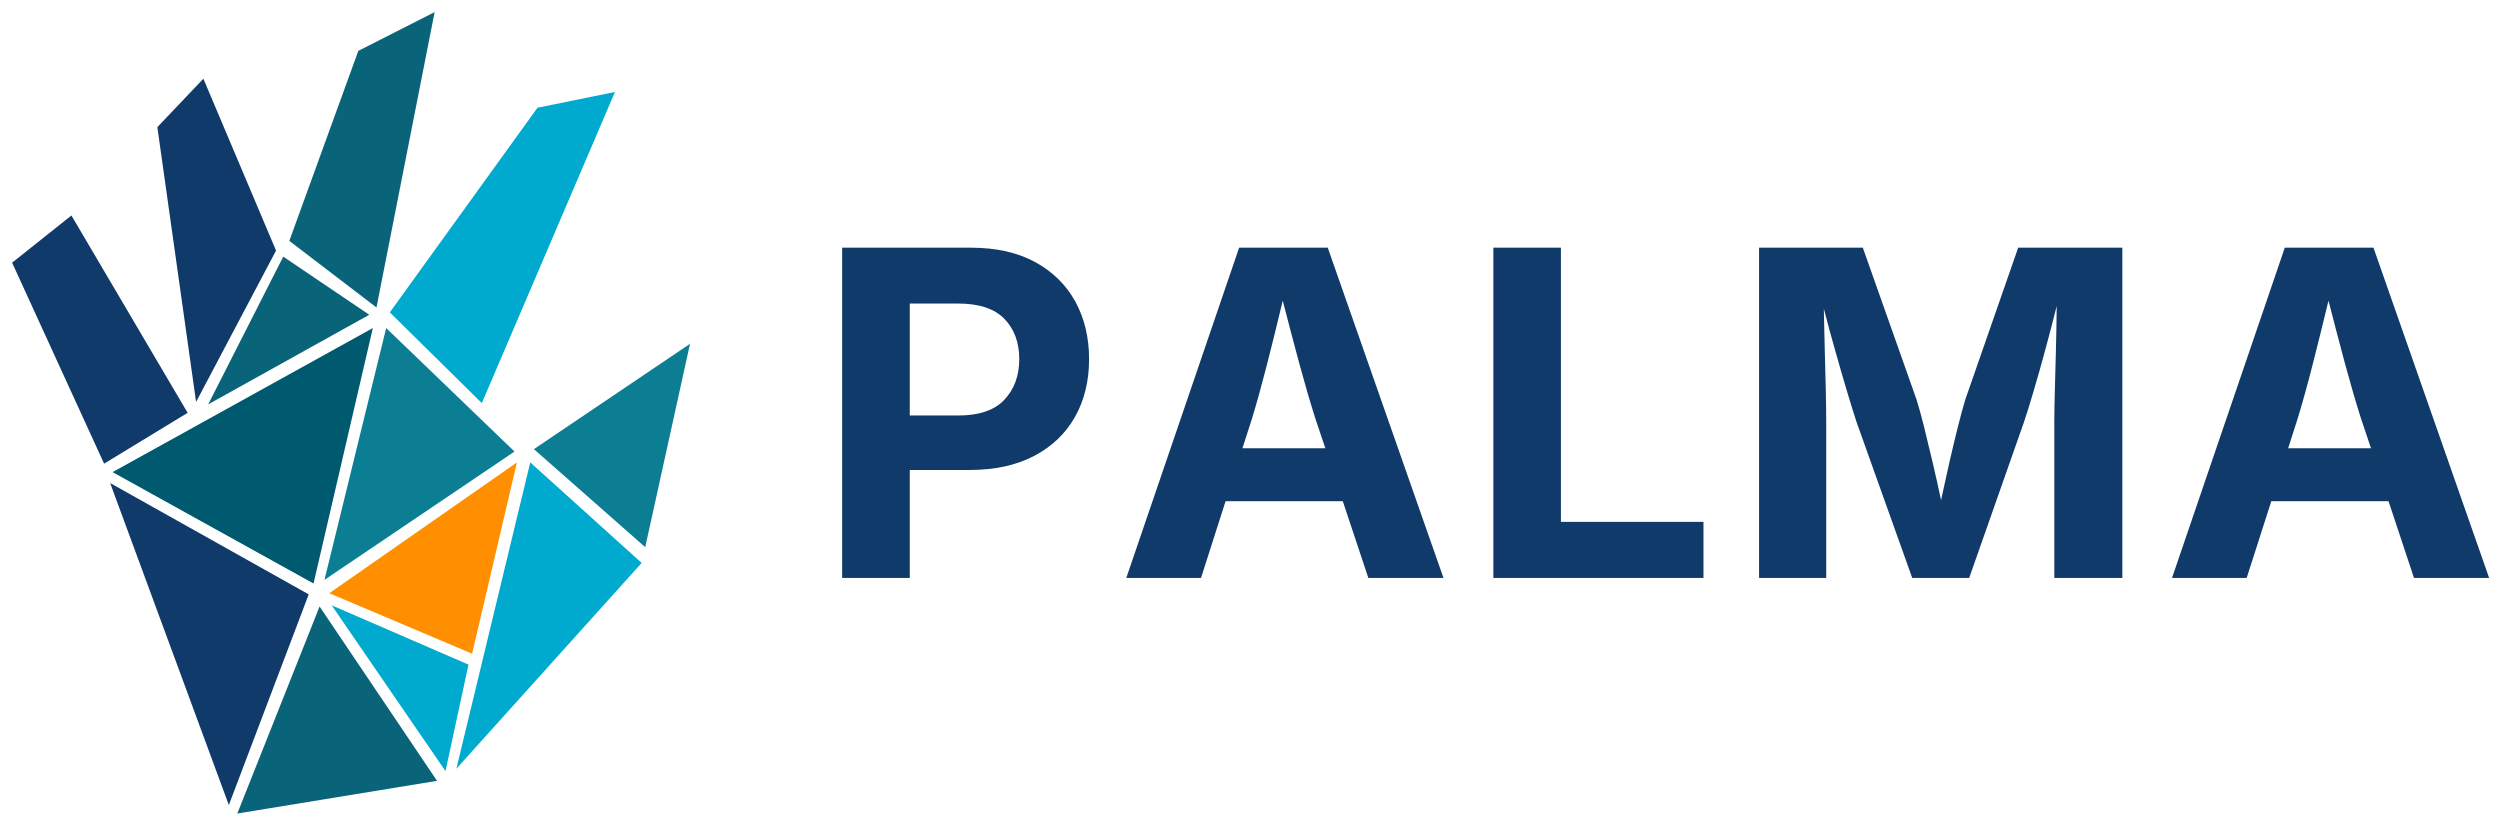
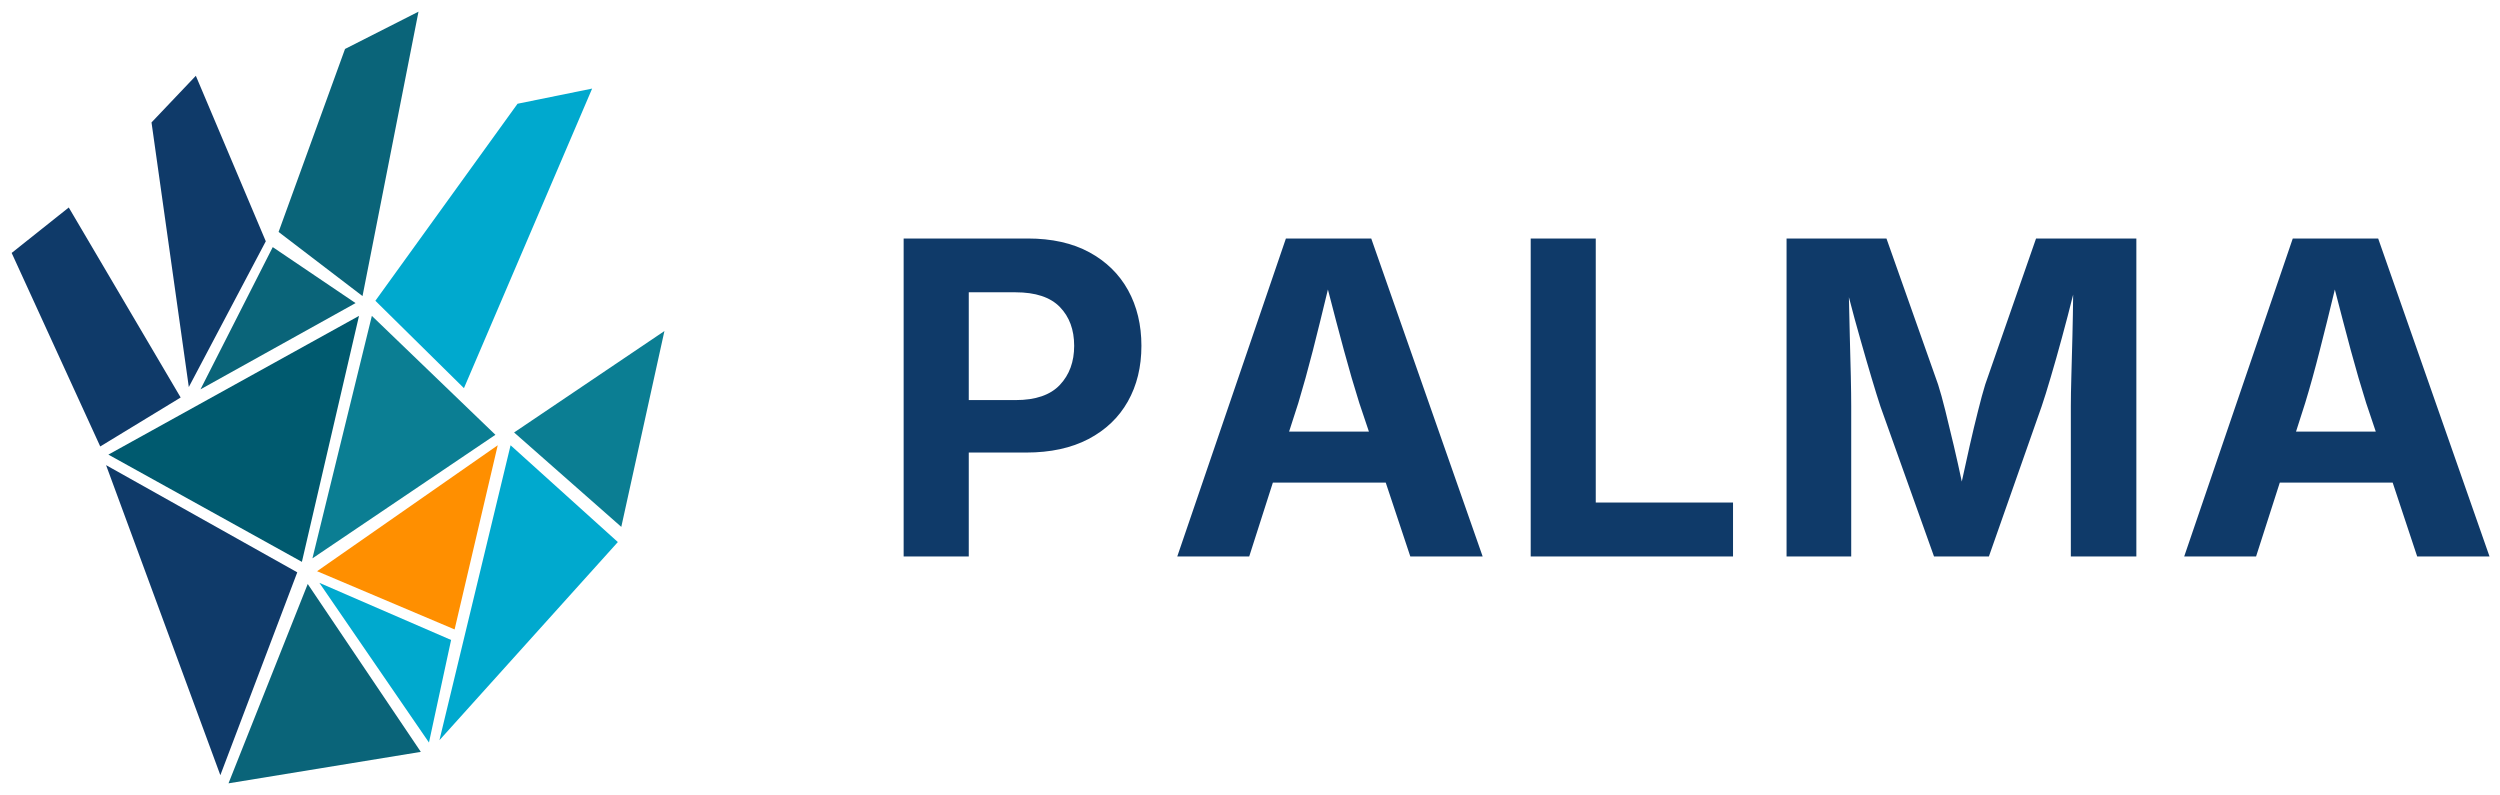
- <svg xmlns="http://www.w3.org/2000/svg" viewBox="0 0 363.36 120" role="img" aria-label="PALMA">
+ <svg xmlns="http://www.w3.org/2000/svg" viewBox="0 0 377.36 120" role="img" aria-label="PALMA">
  <polygon points="63.17,1.76 52.08,7.39 42.05,35.01 54.72,44.69" fill="#0A6479" />
  <polygon points="29.56,11.44 22.87,18.48 28.50,58.42 40.12,36.42" fill="#0F3A69" />
  <polygon points="89.38,13.37 78.12,15.66 56.66,45.40 70.03,58.59" fill="#00A9CE" />
  <polygon points="10.38,31.32 1.76,38.18 15.13,67.39 27.27,60.00" fill="#0F3A69" />
  <polygon points="53.67,45.75 41.17,37.30 30.26,58.77" fill="#0A6479" />
  <polygon points="54.19,47.68 16.36,68.62 45.57,84.81" fill="#005A6F" />
  <polygon points="56.13,47.68 47.16,84.28 74.78,65.63" fill="#0B7E93" />
  <polygon points="100.29,49.97 77.60,65.28 93.78,79.53" fill="#0B7E93" />
  <polygon points="75.13,67.21 47.86,86.22 68.62,95.01" fill="#FF8F00" />
  <polygon points="77.07,67.21 66.33,111.73 93.26,81.82" fill="#00A9CE" />
  <polygon points="16.01,70.21 33.26,117.01 44.87,86.39" fill="#0F3A69" />
  <polygon points="46.45,88.15 34.49,118.24 63.52,113.49" fill="#0A6479" />
  <polygon points="48.21,87.98 64.75,112.08 68.09,96.60" fill="#00A9CE" />
-   <path fill="#0F3A69" d="M122.4 84V36H141.12Q146.6 36 150.43 38.08Q154.26 40.16 156.28 43.81Q158.29 47.47 158.29 52.2Q158.29 56.97 156.24 60.6Q154.2 64.22 150.3 66.27Q146.4 68.31 140.89 68.31H132.23V84ZM132.23 60.39H139.31Q143.82 60.39 145.98 58.1Q148.14 55.81 148.14 52.2Q148.14 48.56 145.98 46.34Q143.82 44.12 139.28 44.12H132.23Z M163.7 84 180.1 36H192.98L209.8 84H198.88L195.17 72.85H178.13L174.56 84ZM180.58 65.15H192.63L191.18 60.84Q190.02 57.17 188.86 52.88Q187.7 48.6 186.44 43.7Q185.25 48.66 184.16 52.94Q183.06 57.23 181.97 60.84Z M217.05 84V36H226.87V75.85H247.59V84Z M255.67 84V36H270.75L278.54 58.03Q279.03 59.55 279.64 62Q280.25 64.45 280.91 67.26Q281.57 70.08 282.12 72.69Q282.67 70.12 283.31 67.3Q283.95 64.48 284.57 62.03Q285.18 59.58 285.66 58.03L293.33 36H308.47V84H298.58V61.35Q298.58 59.55 298.66 56.75Q298.74 53.94 298.82 50.72Q298.9 47.5 298.93 44.47Q298.13 47.69 297.24 50.95Q296.36 54.2 295.55 56.92Q294.75 59.65 294.17 61.35L286.21 84H277.93L269.84 61.35Q269.3 59.71 268.51 57.07Q267.72 54.43 266.82 51.25Q265.91 48.08 265.08 44.86Q265.14 47.76 265.22 50.9Q265.3 54.04 265.37 56.79Q265.43 59.55 265.43 61.35V84Z M315.69 84 332.08 36H344.97L361.78 84H350.86L347.16 72.85H330.12L326.54 84ZM332.57 65.15H344.61L343.16 60.84Q342 57.17 340.84 52.88Q339.69 48.6 338.43 43.7Q337.24 48.66 336.14 52.94Q335.05 57.23 333.95 60.84Z" />
+   <path fill="#0F3A69" d="M136.4 84V36H155.12Q160.6 36 164.43 38.08Q168.26 40.16 170.28 43.81Q172.29 47.47 172.29 52.2Q172.29 56.97 170.24 60.6Q168.2 64.22 164.3 66.27Q160.4 68.31 154.89 68.31H146.23V84ZM146.23 60.39H153.31Q157.82 60.39 159.98 58.1Q162.14 55.81 162.14 52.2Q162.14 48.56 159.98 46.34Q157.82 44.12 153.28 44.12H146.23Z M177.7 84 194.1 36H206.98L223.8 84H212.88L209.17 72.85H192.13L188.56 84ZM194.58 65.15H206.63L205.18 60.84Q204.02 57.17 202.86 52.88Q201.7 48.6 200.44 43.7Q199.25 48.66 198.16 52.94Q197.06 57.23 195.97 60.84Z M231.05 84V36H240.87V75.85H261.59V84Z M269.67 84V36H284.75L292.54 58.03Q293.03 59.55 293.64 62Q294.25 64.45 294.91 67.26Q295.57 70.08 296.12 72.69Q296.67 70.12 297.31 67.3Q297.95 64.48 298.57 62.03Q299.18 59.58 299.66 58.03L307.33 36H322.47V84H312.58V61.35Q312.58 59.55 312.66 56.75Q312.74 53.94 312.82 50.72Q312.9 47.5 312.93 44.47Q312.13 47.69 311.24 50.95Q310.36 54.2 309.55 56.92Q308.75 59.65 308.17 61.35L300.21 84H291.93L283.84 61.35Q283.3 59.71 282.51 57.07Q281.72 54.43 280.82 51.25Q279.91 48.08 279.08 44.86Q279.14 47.76 279.22 50.9Q279.3 54.04 279.37 56.79Q279.43 59.55 279.43 61.35V84Z M329.69 84 346.08 36H358.97L375.78 84H364.86L361.16 72.85H344.12L340.54 84ZM346.57 65.15H358.61L357.16 60.84Q356 57.17 354.84 52.88Q353.69 48.6 352.43 43.7Q351.24 48.66 350.14 52.94Q349.05 57.23 347.95 60.84Z" />
</svg>
